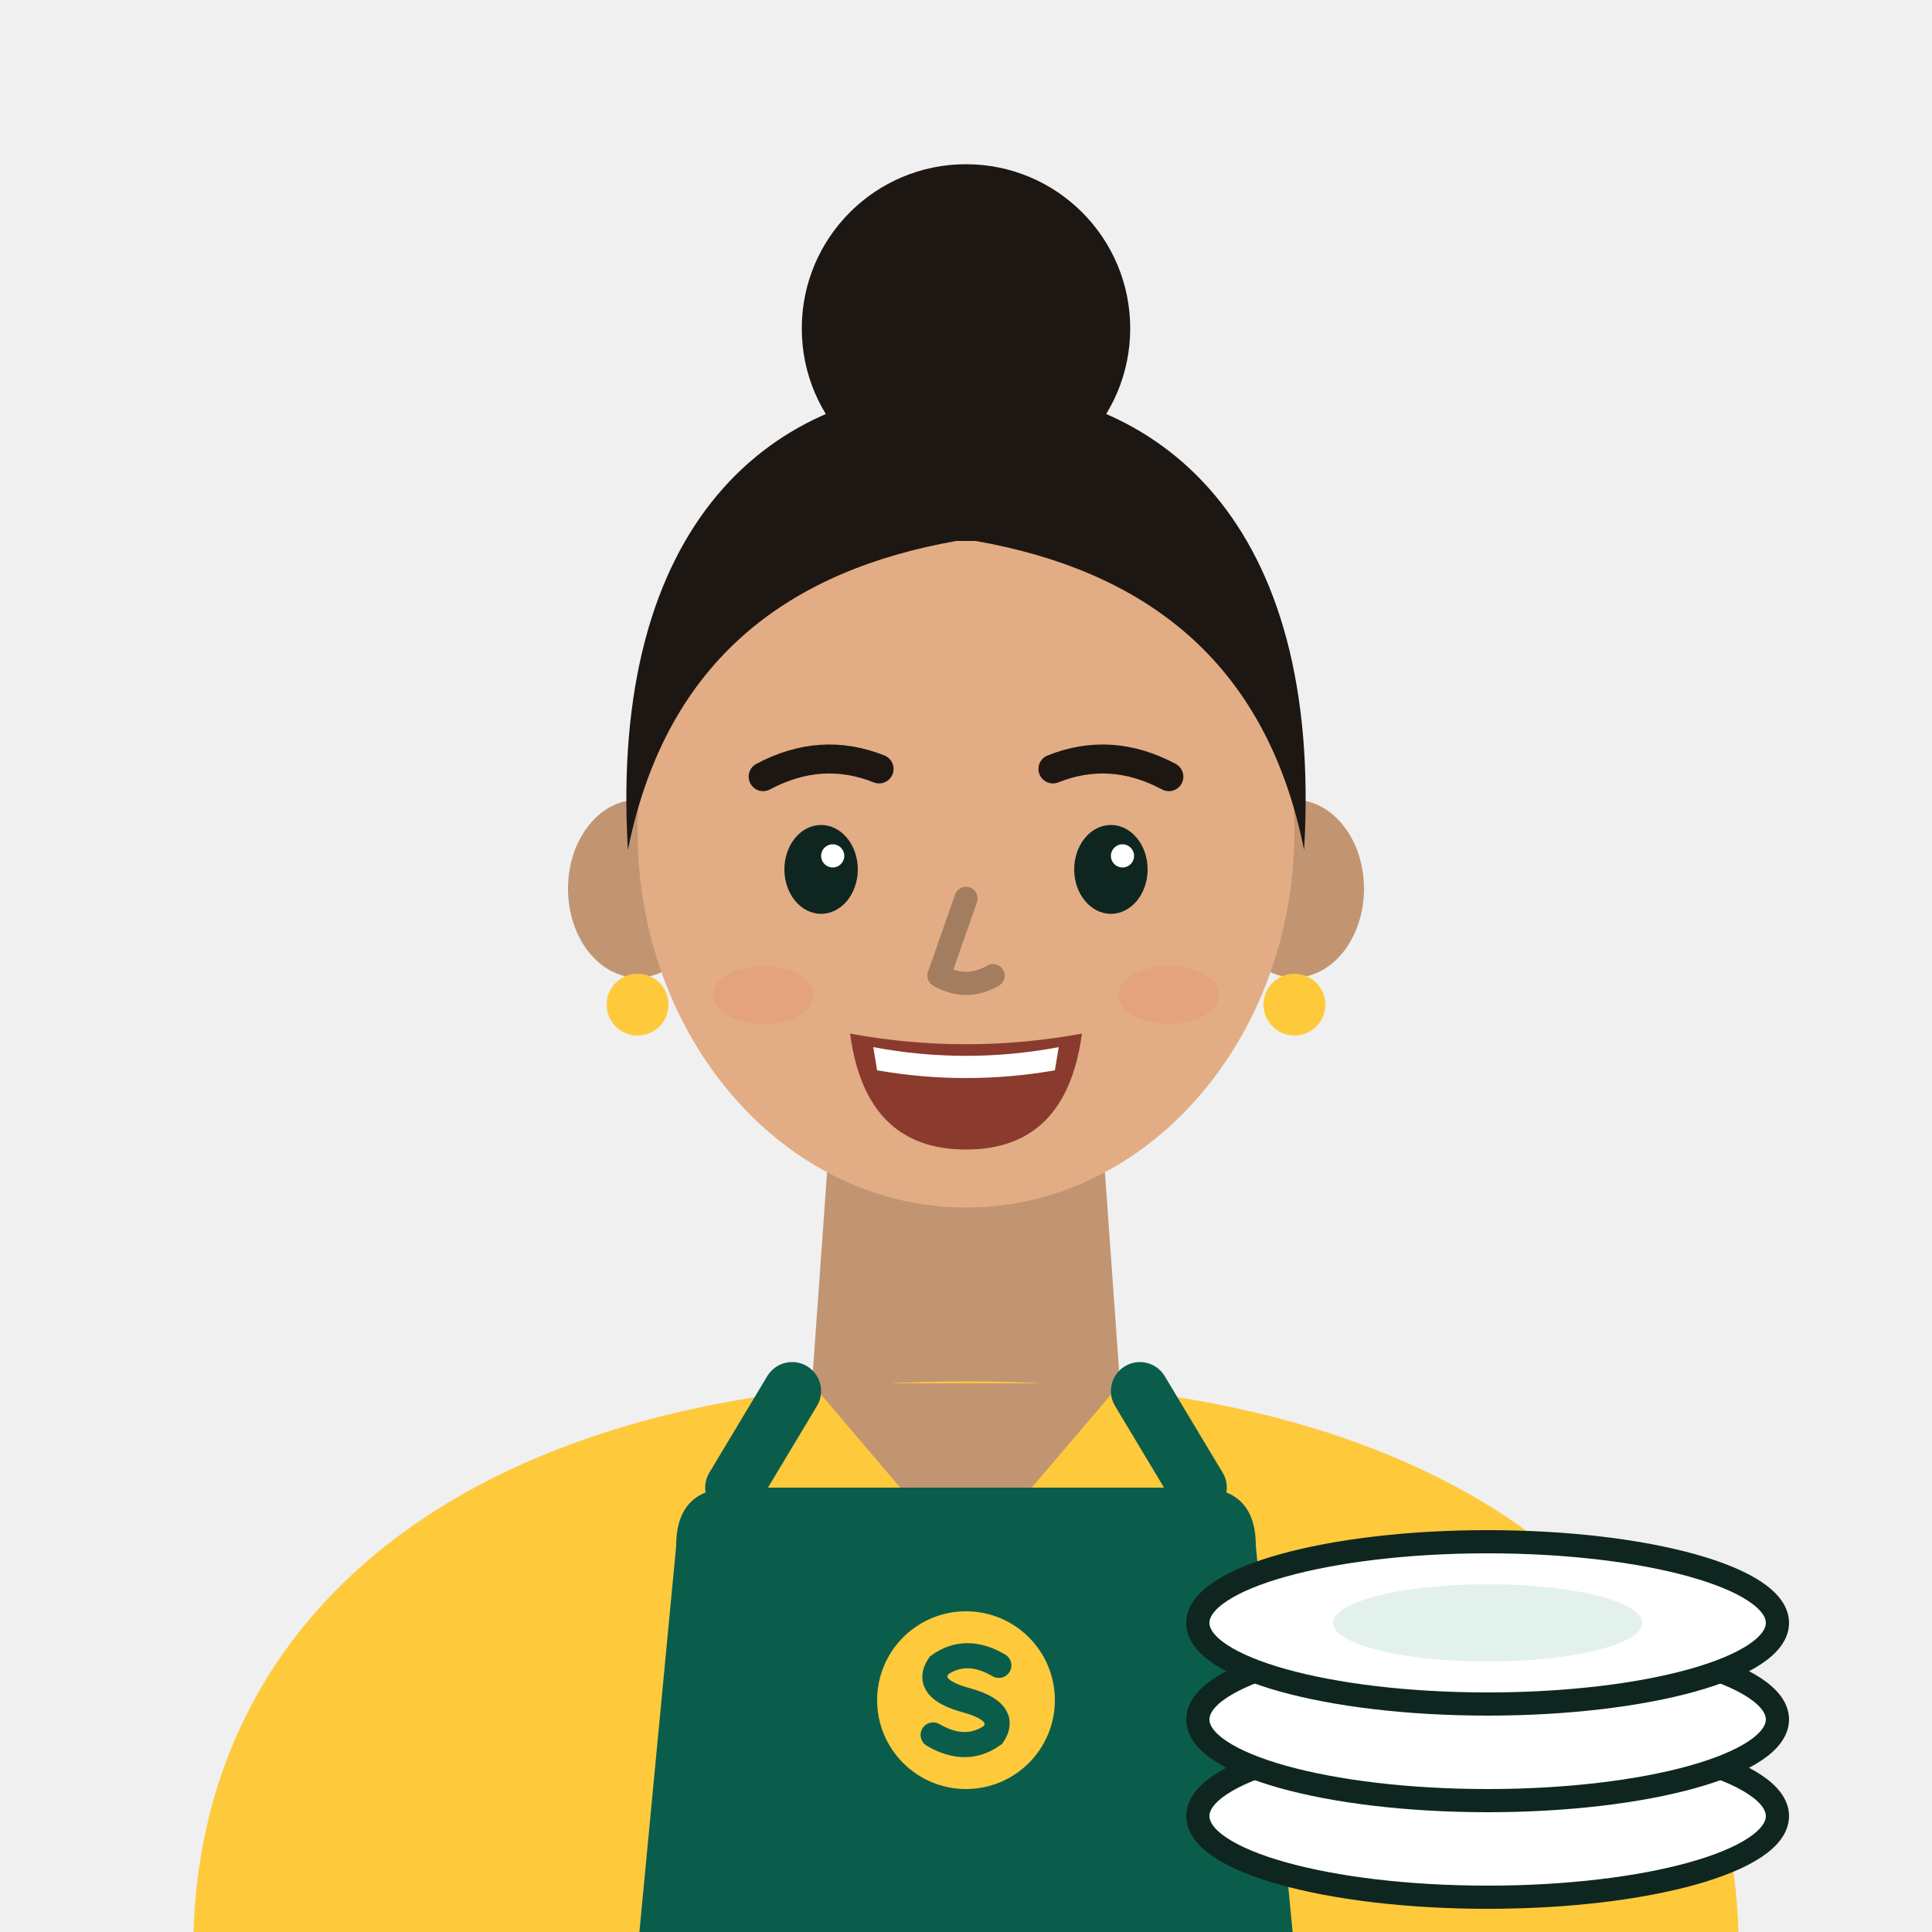
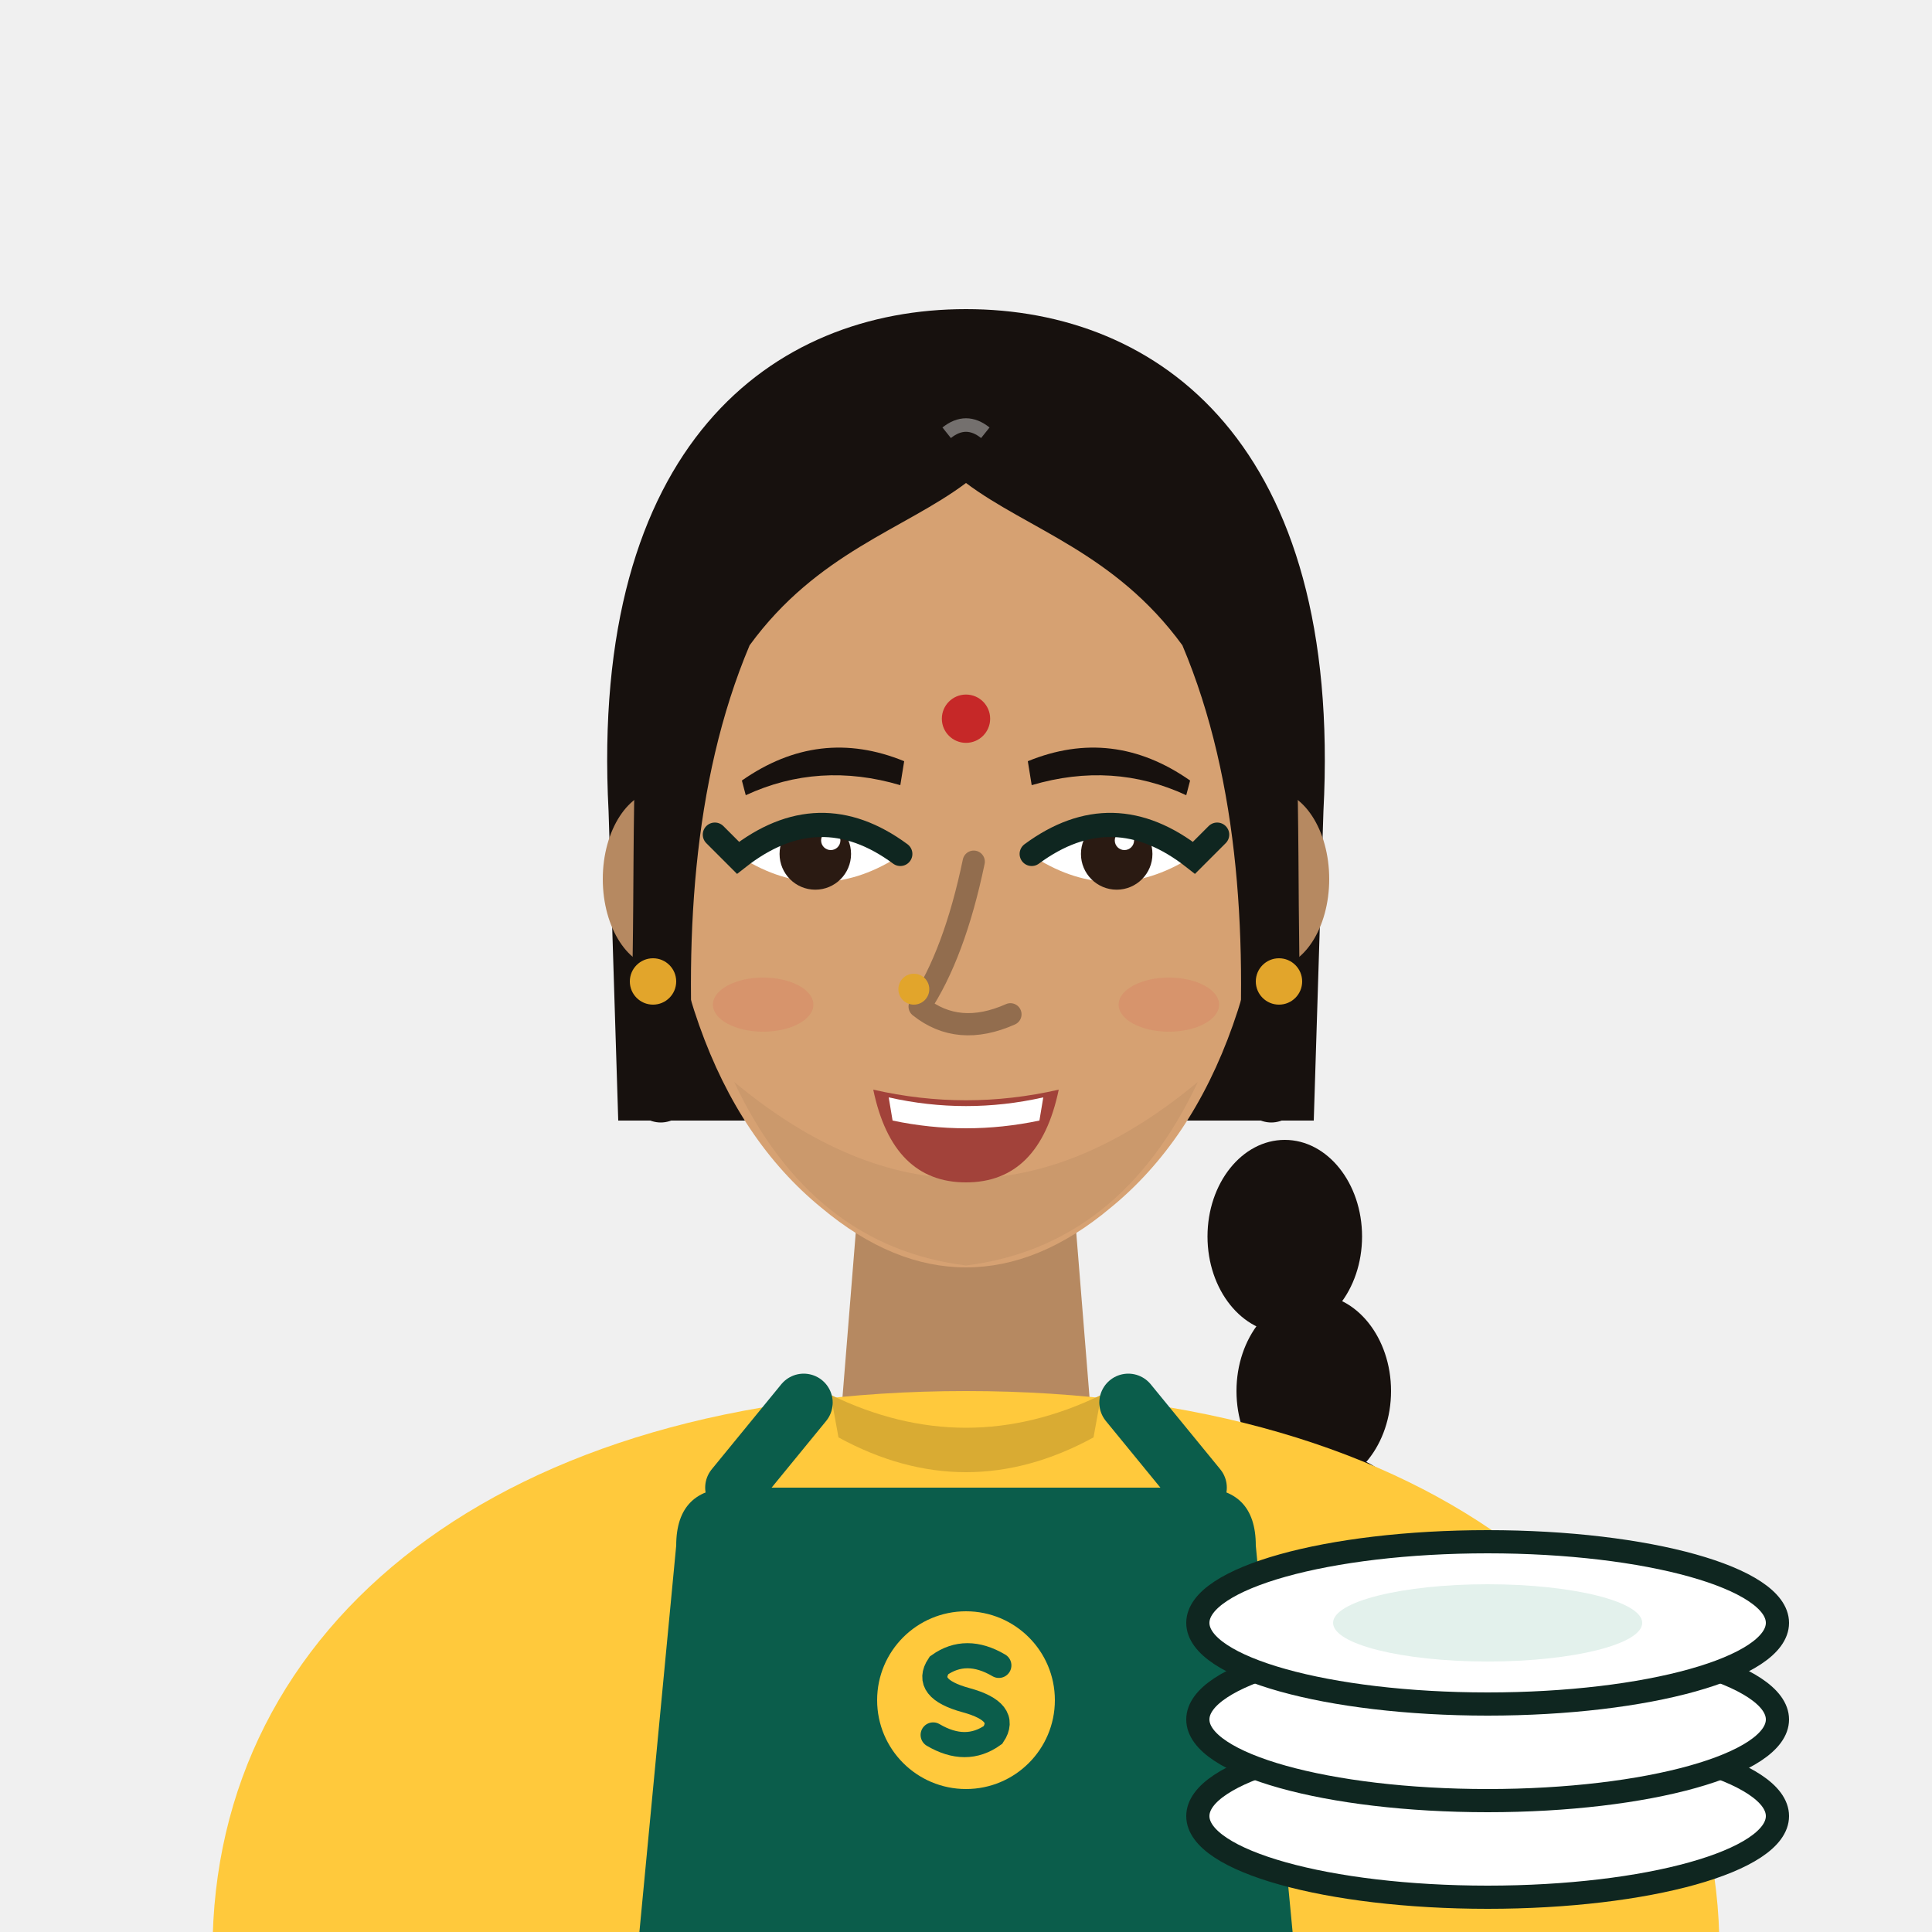
<svg xmlns="http://www.w3.org/2000/svg" viewBox="0 0 100 100" width="400" height="400">
-   <circle cx="50" cy="17" r="8.5" fill="#1d1714" />
-   <path d="M43 58L57 58L58 72L42 72Z" fill="#c29572" />
-   <path d="M10 101C10 83 25 71.5 50 71.5C75 71.5 90 83 90 101Z" fill="#ffc93c" />
-   <path d="M42 71.6L50 81L58 71.6Z" fill="#c29572" />
+   <path d="M31.5 42C30.5 23 40 16 50 16C60 16 69.5 23 68.5 42L68 58L32 58Z" fill="#17110e" />
+   <g fill="#17110e">
+     <ellipse cx="66.5" cy="64" rx="4" ry="5" />
+     <ellipse cx="68" cy="72" rx="4" ry="5" />
+     <ellipse cx="69.5" cy="80" rx="3.6" ry="4.6" />
+     <ellipse cx="70.5" cy="87" rx="3" ry="4" />
+   </g>
+   <path d="M69 90L72.5 95" stroke="#c62828" stroke-width="2" stroke-linecap="round" />
+   <path d="M44.6 60L55.4 60L56.4 72.4L43.6 72.4Z" fill="#b68961" />
+   <path d="M11 101C11 84 26 72 50 72C74 72 89 84 89 101Z" fill="#ffc93c" />
+   <path d="M43 72.2Q50 75.6 57 72.2L56.6 74.4Q50 78 43.4 74.4Z" fill="#d9ab33" />
  <path d="M33 101L35 80Q35 77 38 77L62 77Q65 77 65 80L67 101Z" fill="#0b5d4b" />
-   <path d="M38 77L41 72M62 77L59 72" stroke="#0b5d4b" stroke-width="3" stroke-linecap="round" />
+   <path d="M38 77L41.6 72.6M62 77L58.4 72.6" stroke="#0b5d4b" stroke-width="3" stroke-linecap="round" />
  <circle cx="50" cy="88" r="4.6" fill="#ffc93c" />
  <path d="M51.7 86.2Q50 85.2 48.6 86.2Q47.8 87.4 50 88Q52.2 88.6 51.4 89.8Q50 90.8 48.3 89.8" fill="none" stroke="#0b5d4b" stroke-width="1.3" stroke-linecap="round" />
-   <ellipse cx="33" cy="46" rx="3.6" ry="4.6" fill="#c29572" />
-   <ellipse cx="67" cy="46" rx="3.6" ry="4.6" fill="#c29572" />
-   <ellipse cx="50" cy="43" rx="17" ry="19.5" fill="#e2ad84" />
-   <ellipse cx="42.5" cy="45" rx="1.9" ry="2.3" fill="#0f2620" />
-   <ellipse cx="57.5" cy="45" rx="1.9" ry="2.3" fill="#0f2620" />
-   <circle cx="43.1" cy="44.3" r=".6" fill="#fff" />
-   <circle cx="58.1" cy="44.3" r=".6" fill="#fff" />
-   <path d="M39.5 40.2Q42.5 38.6 45.5 39.8M54.5 39.8Q57.5 38.6 60.5 40.2" fill="none" stroke="#1d1714" stroke-width="1.5" stroke-linecap="round" />
-   <path d="M50 46.5L48.6 50.5Q50 51.3 51.4 50.5" fill="none" stroke="#a37d5f" stroke-width="1.2" stroke-linecap="round" stroke-linejoin="round" />
-   <ellipse cx="39.5" cy="51.5" rx="2.6" ry="1.5" fill="#e88b73" opacity=".35" />
-   <ellipse cx="60.5" cy="51.5" rx="2.6" ry="1.5" fill="#e88b73" opacity=".35" />
-   <path d="M44 53.5Q50 54.6 56 53.5Q55.2 59.5 50 59.5Q44.8 59.5 44 53.5Z" fill="#8a3b2e" />
-   <path d="M45.2 54.2Q50 55.1 54.8 54.2L54.6 55.4Q50 56.2 45.4 55.4Z" fill="#fff" />
-   <path d="M32.5 44C31.5 27 40 20 50 20C60 20 68.5 27 67.5 44C65.5 34 59 29.5 50.5 28C50 28 49.5 28 49.5 28C41 29.5 34.5 34 32.5 44Z" fill="#1d1714" />
-   <circle cx="33" cy="52" r="1.6" fill="#ffc93c" />
-   <circle cx="67" cy="52" r="1.6" fill="#ffc93c" />
+   <ellipse cx="34.2" cy="45.5" rx="3" ry="4.6" fill="#b68961" />
+   <ellipse cx="65.8" cy="45.5" rx="3" ry="4.6" fill="#b68961" />
+   <path d="M34 38C34 26 41 20.5 50 20.5C59 20.5 66 26 66 38C66 50 63 58 57.5 62.5C55 64.6 52.5 65.6 50 65.6C47.5 65.6 45 64.6 42.5 62.5C37 58 34 50 34 38Z" fill="#d6a172" />
+   <path d="M38 56Q50 66 62 56Q58 64.5 50 65.5Q42 64.5 38 56Z" fill="#b68961" opacity=".35" />
+   <path d="M38.4 44.4Q42.4 41.4 46.4 44.4Q42.4 46.9 38.4 44.4Z" fill="#fff" />
+   <circle cx="42.2" cy="44.2" r="1.85" fill="#2a1a12" />
+   <circle cx="43" cy="43.5" r=".5" fill="#fff" />
+   <path d="M37 43.2L38.2 44.4Q42.4 41.1 46.6 44.2" fill="none" stroke="#0f2620" stroke-width="1.25" stroke-linecap="round" />
+   <path d="M53.6 44.4Q57.6 41.4 61.6 44.4Q57.6 46.9 53.6 44.4Z" fill="#fff" />
+   <circle cx="57.8" cy="44.2" r="1.85" fill="#2a1a12" />
+   <circle cx="58.2" cy="43.5" r=".5" fill="#fff" />
+   <path d="M53.4 44.2Q57.6 41.1 61.8 44.4L63 43.2" fill="none" stroke="#0f2620" stroke-width="1.25" stroke-linecap="round" />
+   <path d="M38.4 40.4Q42.4 37.6 46.8 39.4L46.6 40.64Q42.4 39.4  38.6 41.16Z" fill="#17110e" />
+   <path d="M61.6 40.4Q57.6 37.6 53.2 39.4L53.4 40.64Q57.6 39.4 61.4 41.16Z" fill="#17110e" />
+   <path d="M50.4 44.6Q49.4 49.4 47.6 52.1Q49.6 53.7 52.3 52.5" fill="none" stroke="#926d4e" stroke-width="1.15" stroke-linecap="round" stroke-linejoin="round" />
+   <ellipse cx="39.5" cy="52" rx="2.6" ry="1.4" fill="#d9775e" opacity="0.32" />
+   <ellipse cx="60.5" cy="52" rx="2.6" ry="1.4" fill="#d9775e" opacity="0.32" />
+   <path d="M45.2 56.4Q50 57.5 54.8 56.4Q53.8 61.2 50 61.2Q46.2 61.2 45.2 56.4Z" fill="#a2423a" />
+   <path d="M46 56.8Q50 57.7 54 56.8L53.8 58Q50 58.8 46.2 58Z" fill="#fff" />
+   <path d="M50 19.6C40 19.6 33.4 26 33 36C32.6 44 33 50 32.4 57Q34.2 59.2 36 57C35.4 49 35.8 40.5 38.8 33.4C42.3 28.6 46.8 27.4 50 25C53.2 27.4 57.7 28.6 61.2 33.4C64.2 40.5 64.6 49 64 57Q65.8 59.2 67.6 57C67 50 67.4 44 67 36C66.6 26 60 19.6 50 19.6Z" fill="#17110e" />
+   <path d="M49 22.4Q50 21.6 51 22.4" fill="none" stroke="#74706e" stroke-width=".7" />
+   <circle cx="50" cy="37.2" r="1.25" fill="#c62828" />
+   <circle cx="47.3" cy="51.2" r=".8" fill="#e2a52b" />
+   <circle cx="33.8" cy="50.8" r="1.2" fill="#e2a52b" />
+   <circle cx="66.2" cy="50.8" r="1.2" fill="#e2a52b" />
  <g transform="translate(64 78)">
    <ellipse cx="13" cy="16" rx="15" ry="4.2" fill="#ffffff" stroke="#0f2620" stroke-width="1.2" />
    <ellipse cx="13" cy="11" rx="15" ry="4.2" fill="#ffffff" stroke="#0f2620" stroke-width="1.2" />
    <ellipse cx="13" cy="6" rx="15" ry="4.2" fill="#ffffff" stroke="#0f2620" stroke-width="1.2" />
    <ellipse cx="13" cy="6" rx="8" ry="2" fill="#e3f1ec" />
  </g>
</svg>
